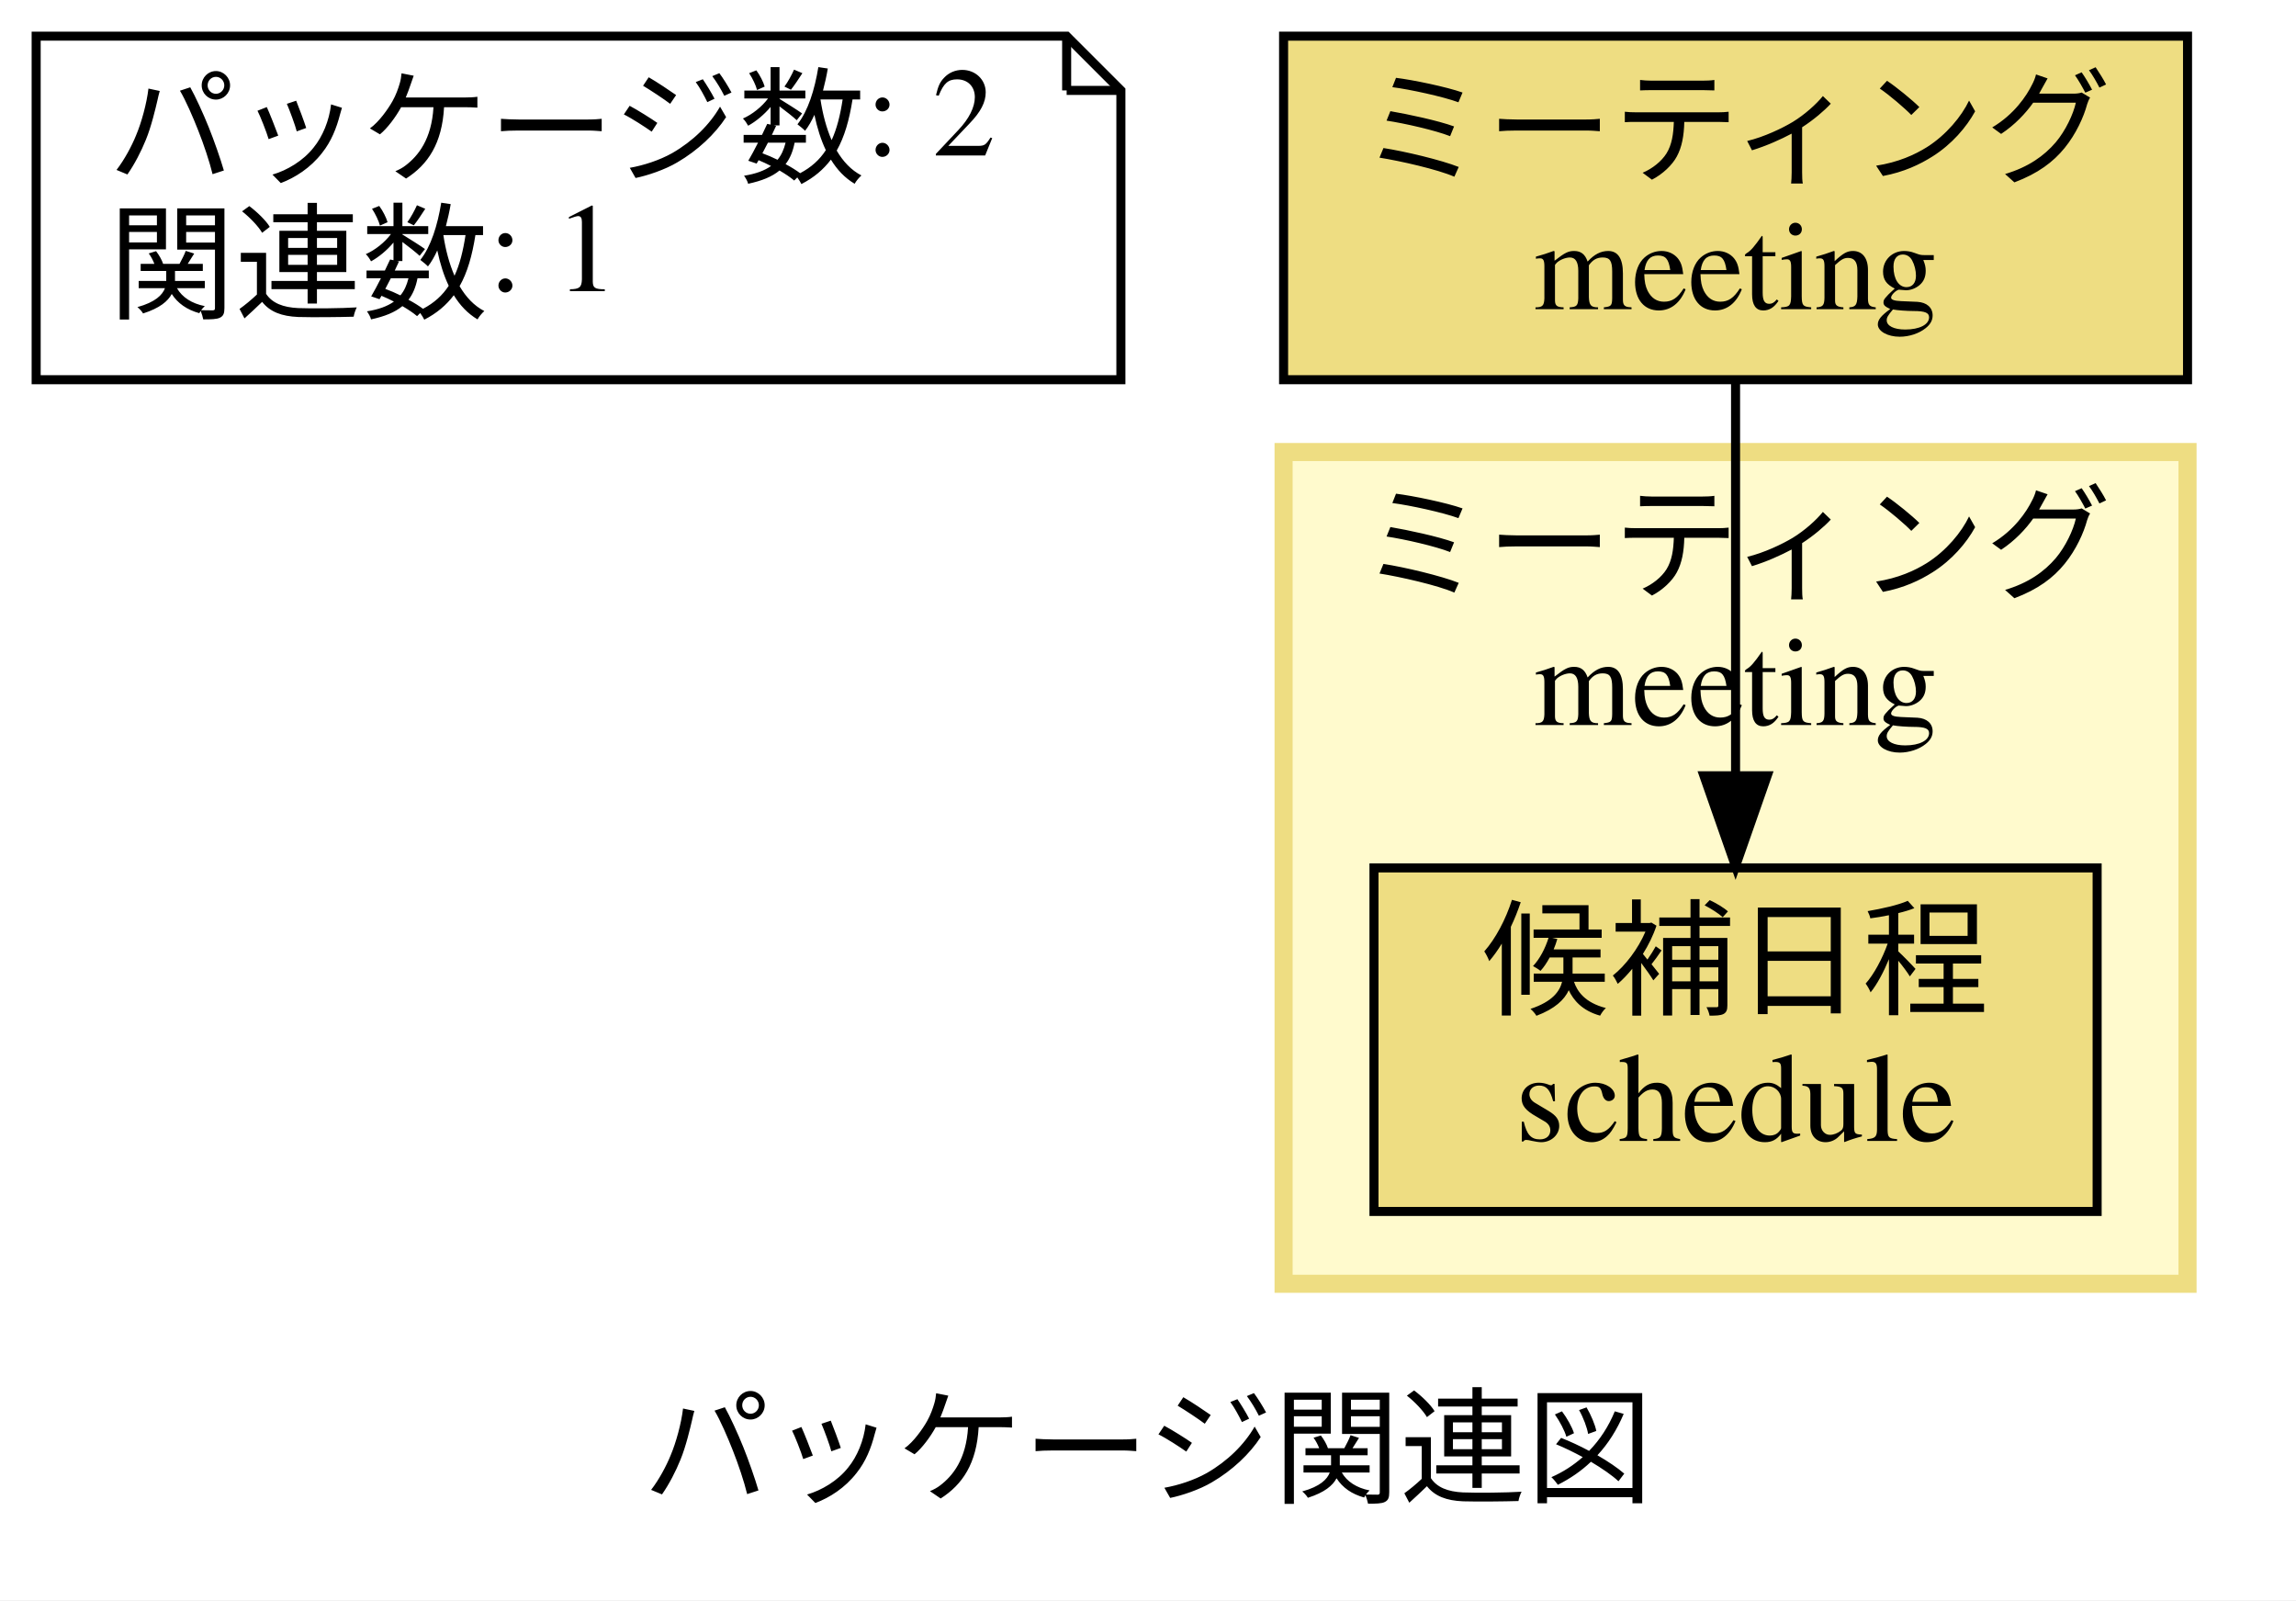
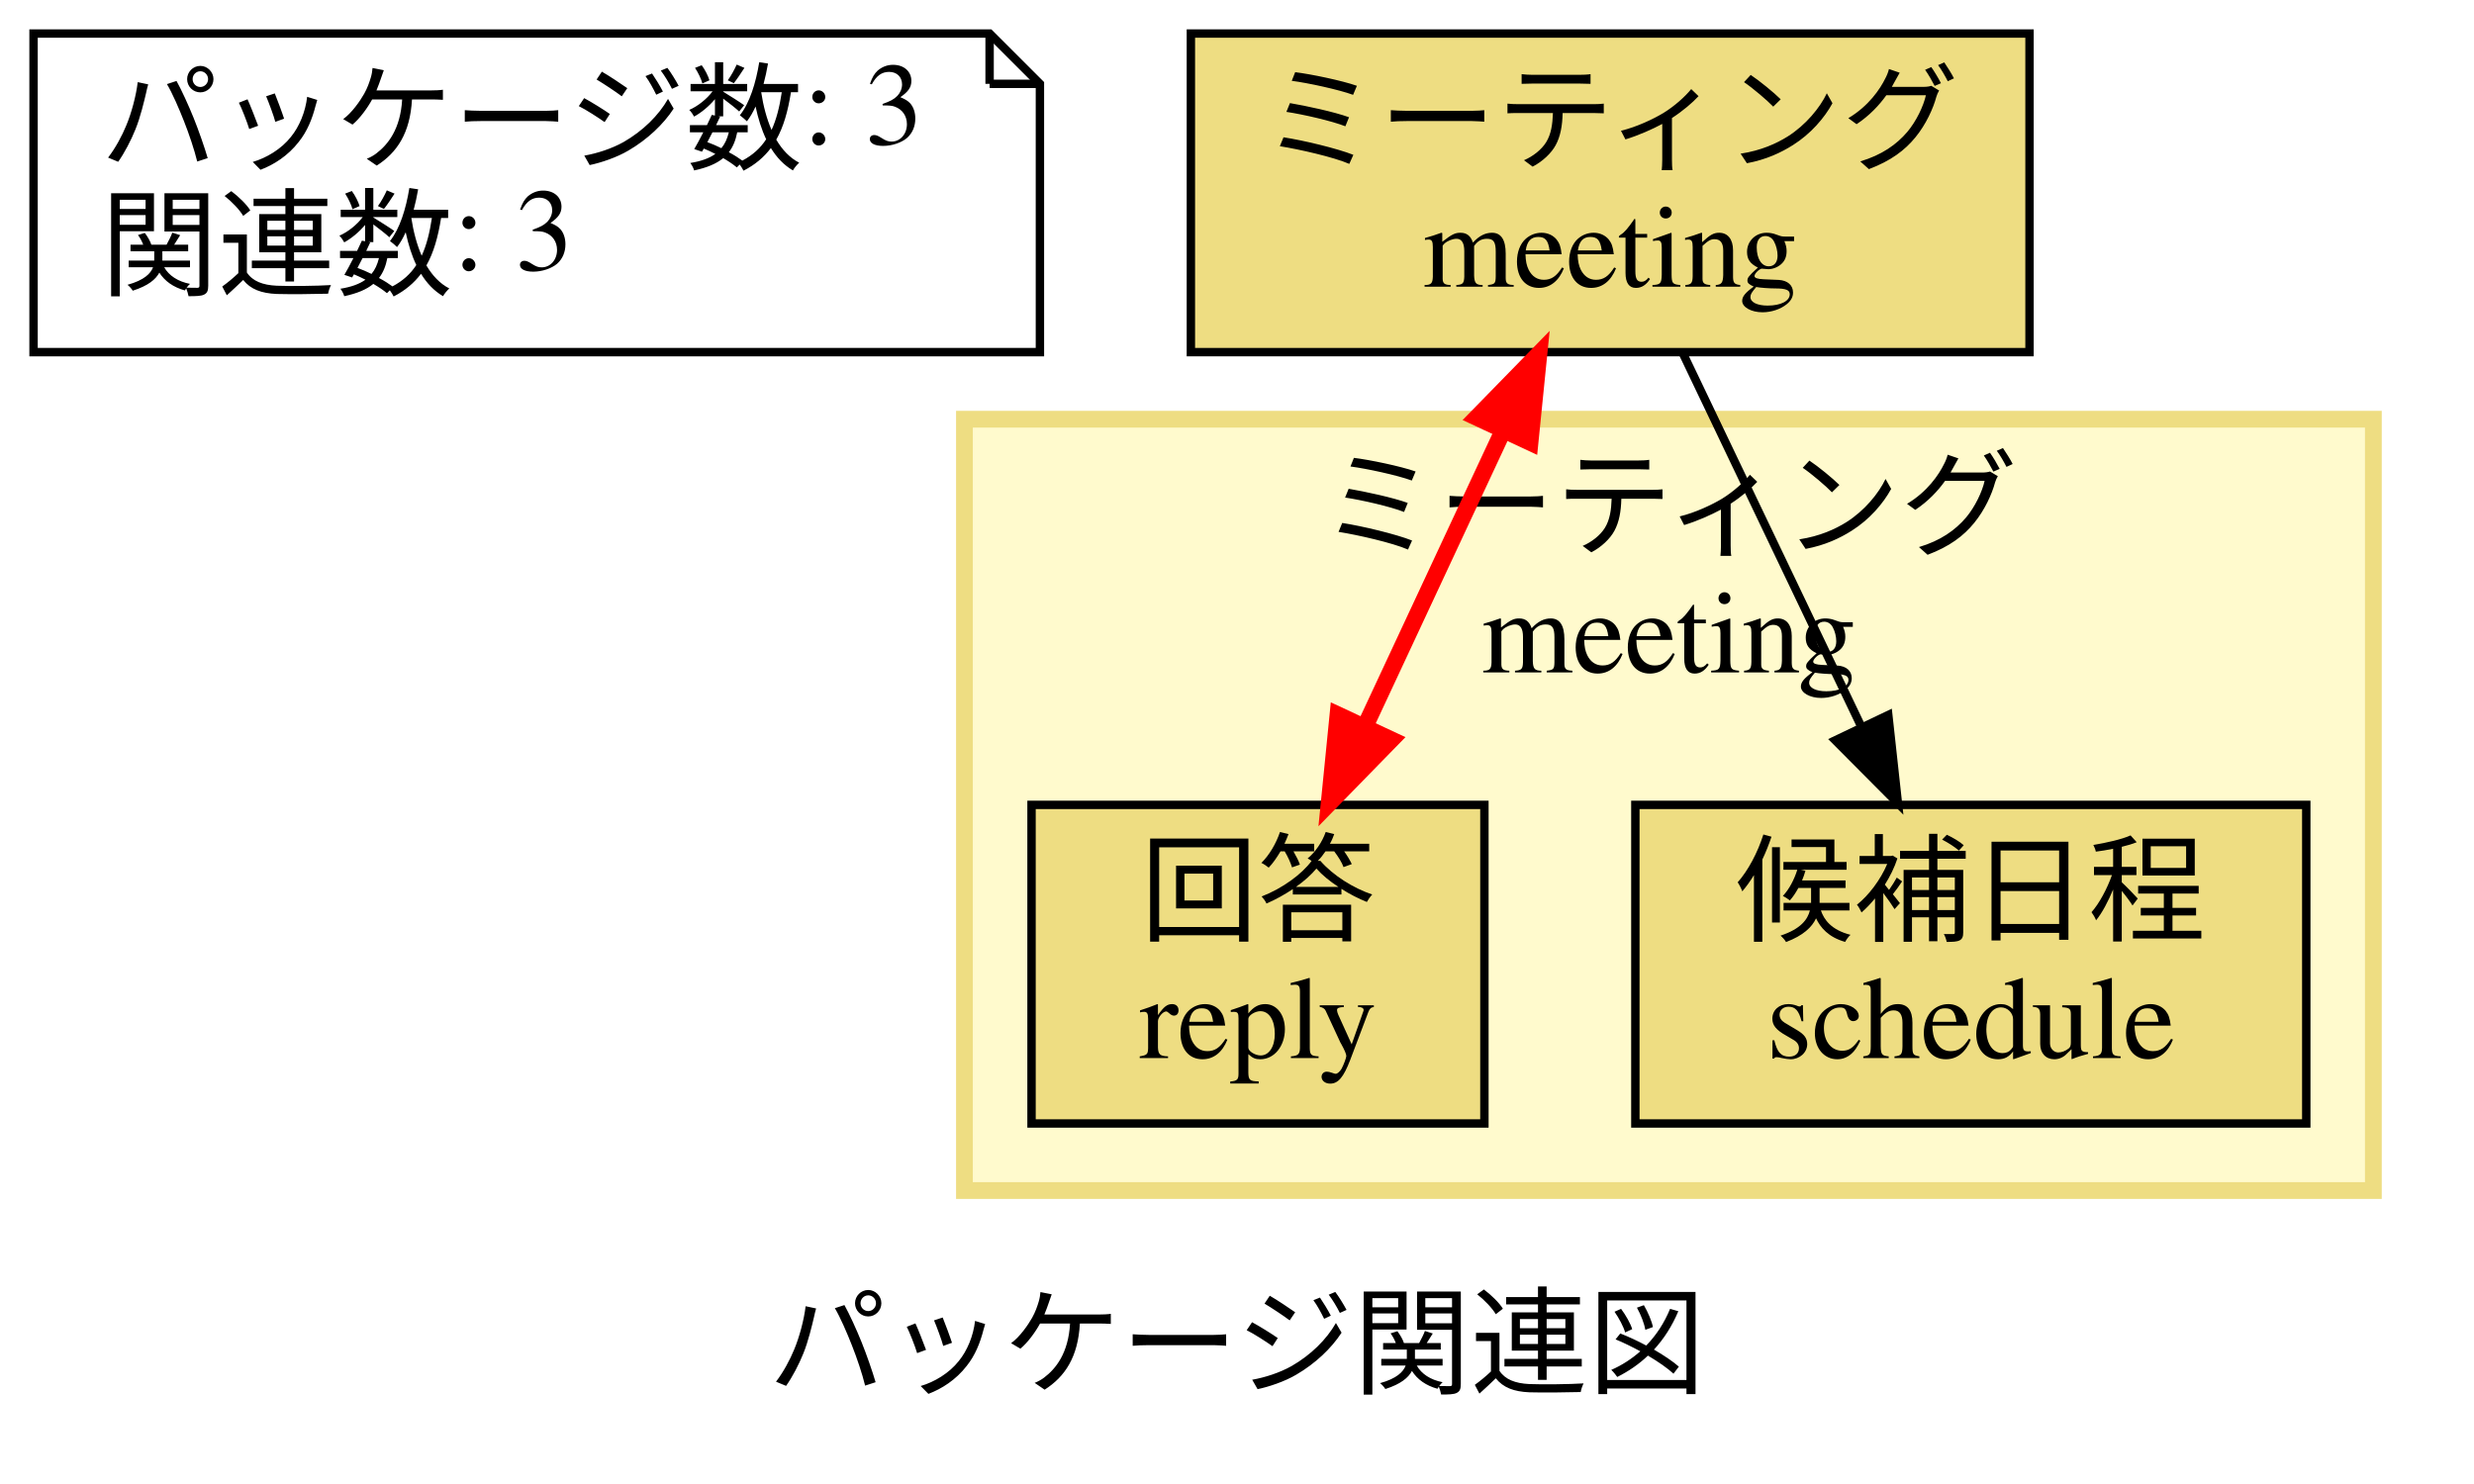
- <svg xmlns="http://www.w3.org/2000/svg" width="254pt" height="177pt" viewBox="0.00 0.00 254.00 177.00">
+ <svg xmlns="http://www.w3.org/2000/svg" width="295pt" height="177pt" viewBox="0.00 0.00 295.00 177.00">
  <g id="graph0" class="graph" transform="scale(1 1) rotate(0) translate(4 173)">
-     <polygon fill="white" stroke="transparent" points="-4,4 -4,-173 250,-173 250,4 -4,4" />
-     <text text-anchor="middle" x="123" y="-7.8" font-family="Times,serif" font-size="14.00">パッケージ関連図</text>
+     <polygon fill="white" stroke="transparent" points="-4,4 -4,-173 291,-173 291,4 -4,4" />
+     <text text-anchor="middle" x="143.5" y="-7.8" font-family="Times,serif" font-size="14.00">パッケージ関連図</text>
    <g id="clust1" class="cluster">
-       <polygon fill="lemonchiffon" stroke="#eedd82" stroke-width="2" points="138,-31 138,-123 238,-123 238,-31 138,-31" />
-       <text text-anchor="middle" x="188" y="-107.8" font-family="Times,serif" font-size="14.00">ミーティング</text>
-       <text text-anchor="middle" x="188" y="-92.8" font-family="Times,serif" font-size="14.00">meeting</text>
+       <polygon fill="lemonchiffon" stroke="#eedd82" stroke-width="2" points="111,-31 111,-123 279,-123 279,-31 111,-31" />
+       <text text-anchor="middle" x="195" y="-107.8" font-family="Times,serif" font-size="14.00">ミーティング</text>
+       <text text-anchor="middle" x="195" y="-92.8" font-family="Times,serif" font-size="14.00">meeting</text>
    </g>
    <g id="node1" class="node">
      <polygon fill="none" stroke="black" points="114,-169 0,-169 0,-131 120,-131 120,-163 114,-169" />
      <polyline fill="none" stroke="black" points="114,-169 114,-163 " />
      <polyline fill="none" stroke="black" points="120,-163 114,-163 " />
-       <text text-anchor="start" x="8" y="-153.8" font-family="Times,serif" font-size="14.00">パッケージ数: 2</text>
-       <text text-anchor="start" x="8" y="-138.8" font-family="Times,serif" font-size="14.00">関連数: 1</text>
+       <text text-anchor="start" x="8" y="-153.8" font-family="Times,serif" font-size="14.00">パッケージ数: 3</text>
+       <text text-anchor="start" x="8" y="-138.8" font-family="Times,serif" font-size="14.00">関連数: 3</text>
    </g>
    <g id="node2" class="node">
      <polygon fill="#eedd82" stroke="black" points="238,-169 138,-169 138,-131 238,-131 238,-169" />
      <text text-anchor="middle" x="188" y="-153.8" font-family="Times,serif" font-size="14.00">ミーティング</text>
      <text text-anchor="middle" x="188" y="-138.8" font-family="Times,serif" font-size="14.00">meeting</text>
    </g>
    <g id="node3" class="node">
-       <polygon fill="#eedd82" stroke="black" points="228,-77 148,-77 148,-39 228,-39 228,-77" />
-       <text text-anchor="middle" x="188" y="-61.8" font-family="Times,serif" font-size="14.00">候補日程</text>
-       <text text-anchor="middle" x="188" y="-46.8" font-family="Times,serif" font-size="14.00">schedule</text>
+       <polygon fill="#eedd82" stroke="black" points="271,-77 191,-77 191,-39 271,-39 271,-77" />
+       <text text-anchor="middle" x="231" y="-61.8" font-family="Times,serif" font-size="14.00">候補日程</text>
+       <text text-anchor="middle" x="231" y="-46.8" font-family="Times,serif" font-size="14.00">schedule</text>
    </g>
    <g id="edge1" class="edge">
-       <path fill="none" stroke="black" d="M188,-130.79C188,-118.34 188,-101.61 188,-87.42" />
-       <polygon fill="black" stroke="black" points="191.5,-87.19 188,-77.19 184.5,-87.19 191.5,-87.19" />
+       <path fill="none" stroke="black" d="M196.7,-130.79C202.76,-118.1 210.96,-100.95 217.82,-86.59" />
+       <polygon fill="black" stroke="black" points="221.16,-87.72 222.31,-77.19 214.84,-84.7 221.16,-87.72" />
+     </g>
+     <g id="node4" class="node">
+       <polygon fill="#eedd82" stroke="black" points="173,-77 119,-77 119,-39 173,-39 173,-77" />
+       <text text-anchor="middle" x="146" y="-61.8" font-family="Times,serif" font-size="14.00">回答</text>
+       <text text-anchor="middle" x="146" y="-46.8" font-family="Times,serif" font-size="14.00">reply</text>
+     </g>
+     <g id="edge2" class="edge">
+       <path fill="none" stroke="red" stroke-width="2" d="M158.79,-86.41C163.96,-97.49 169.93,-110.27 175.11,-121.38" />
+       <polygon fill="red" stroke="red" stroke-width="2" points="161.89,-84.77 154.49,-77.19 155.54,-87.73 161.89,-84.77" />
+       <polygon fill="red" stroke="red" stroke-width="2" points="172.1,-123.21 179.5,-130.79 178.44,-120.25 172.1,-123.21" />
    </g>
  </g>
</svg>
